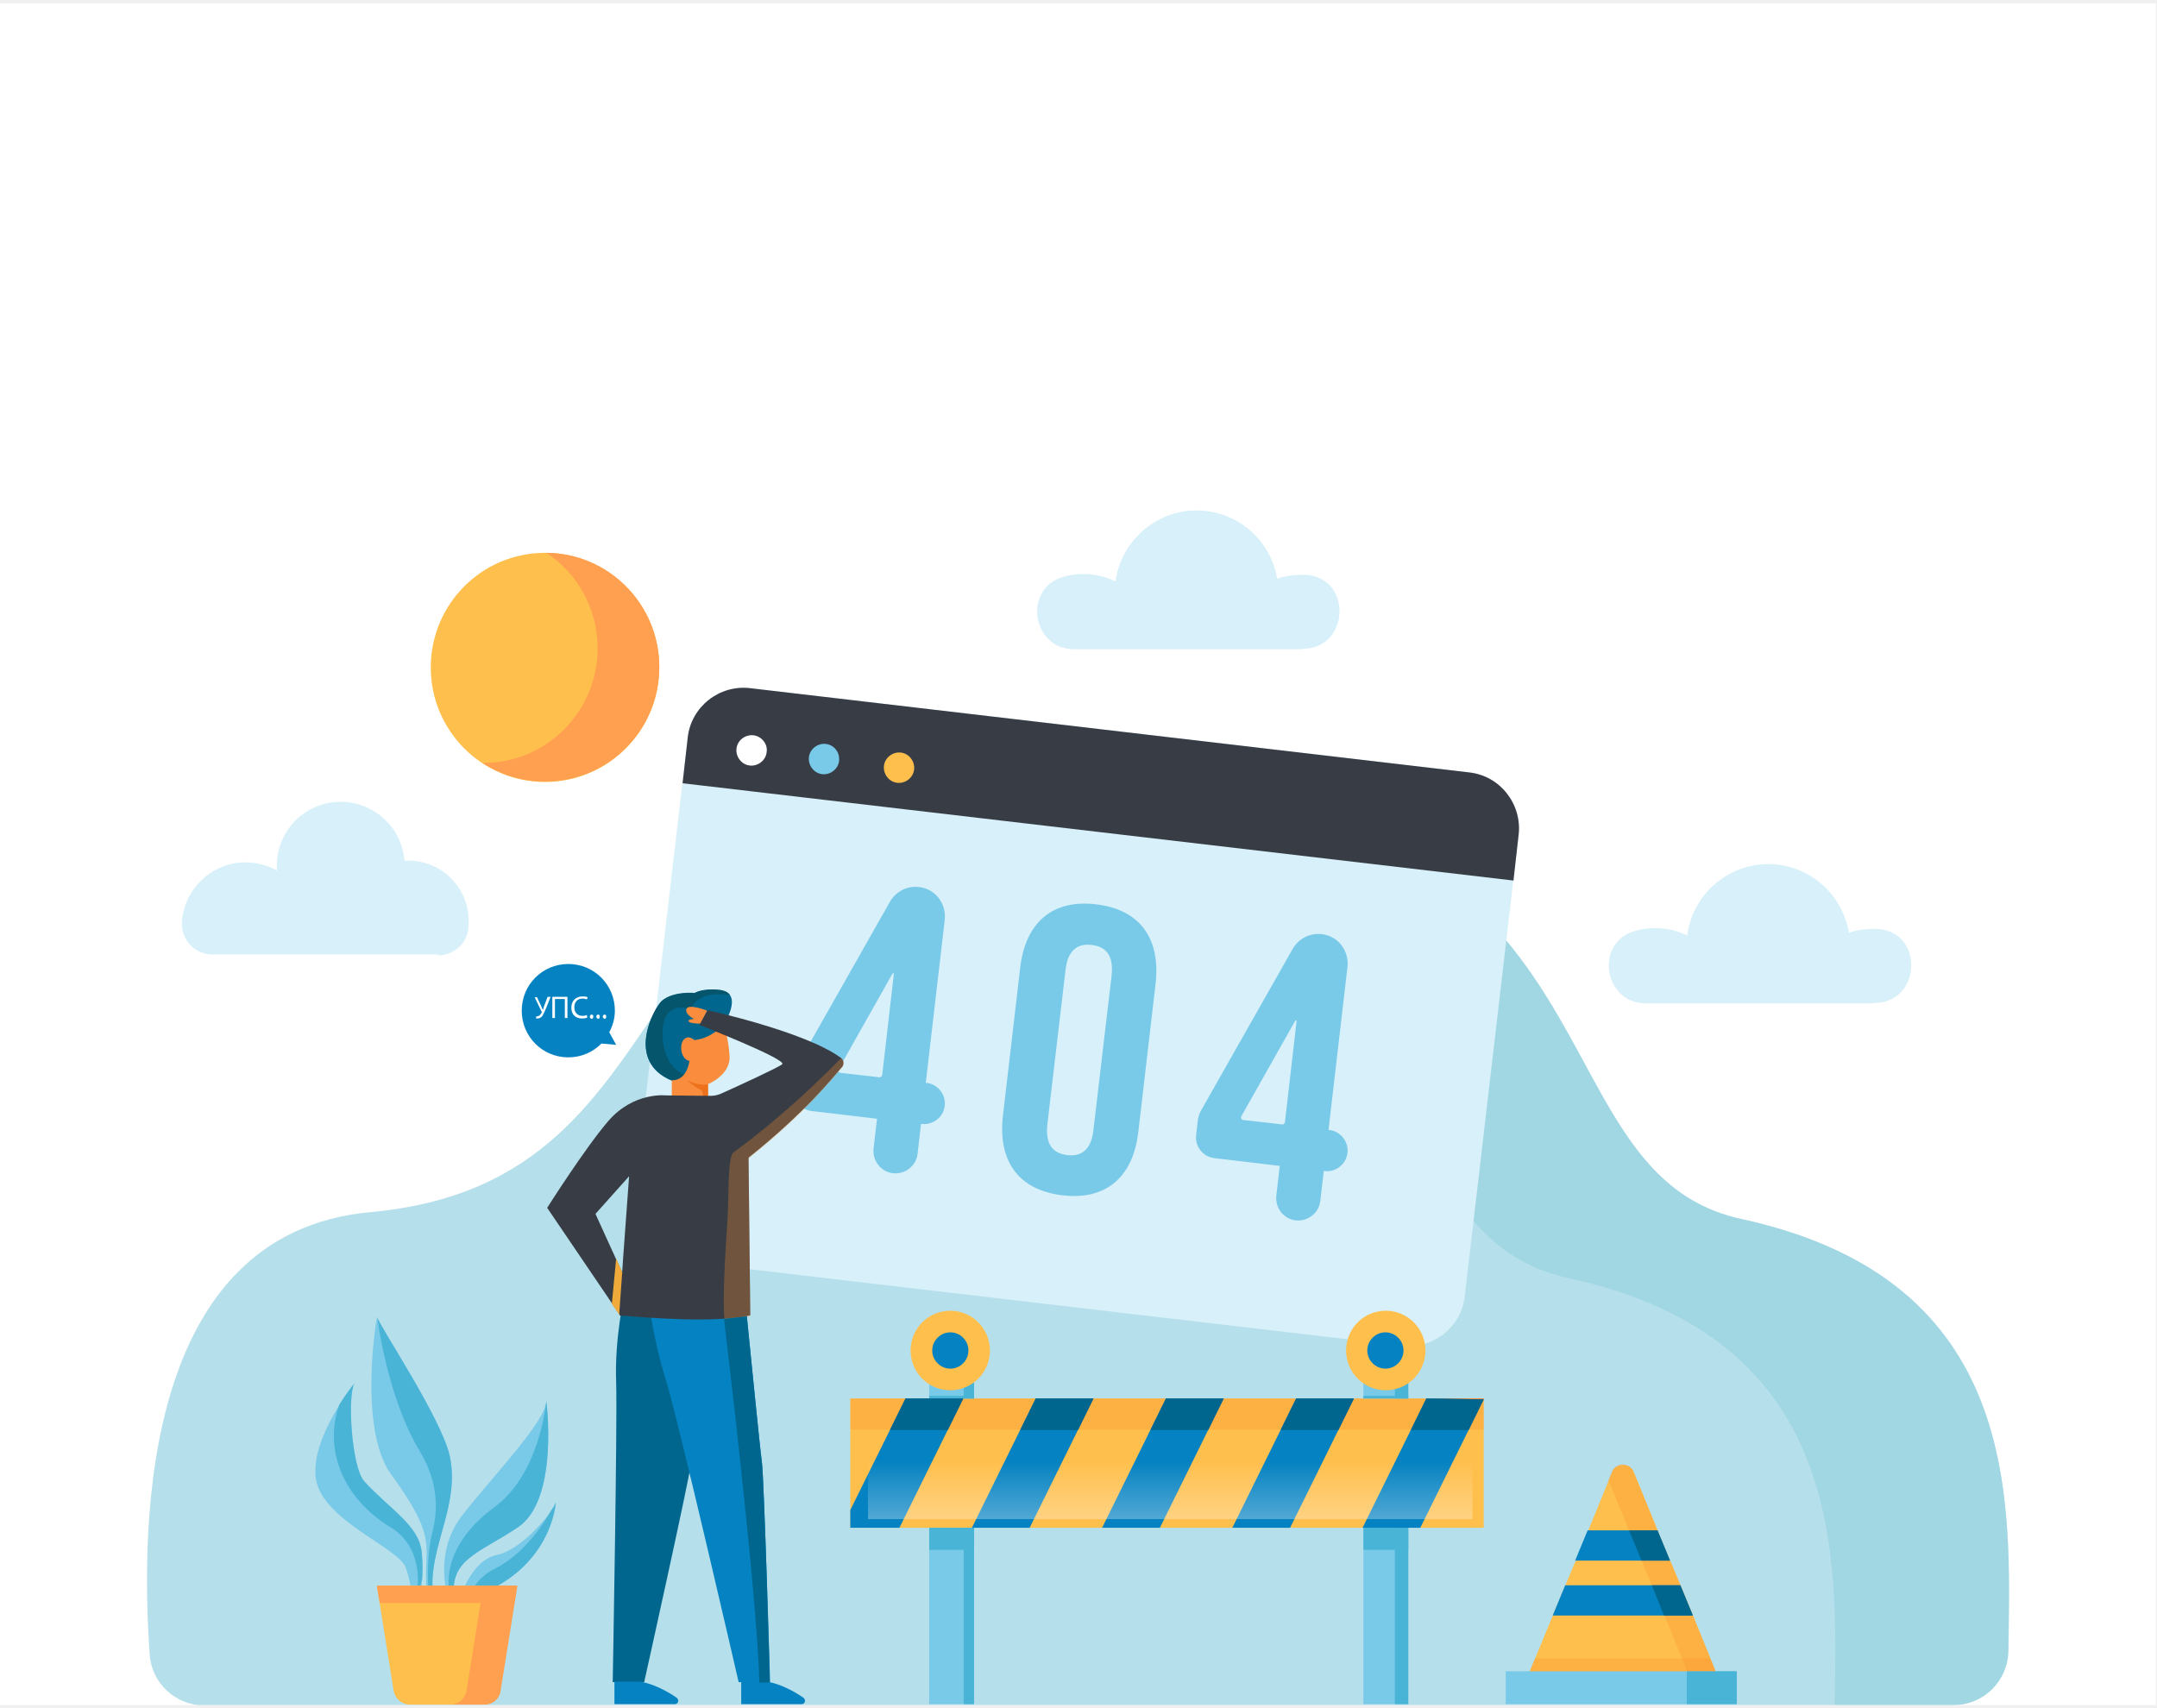
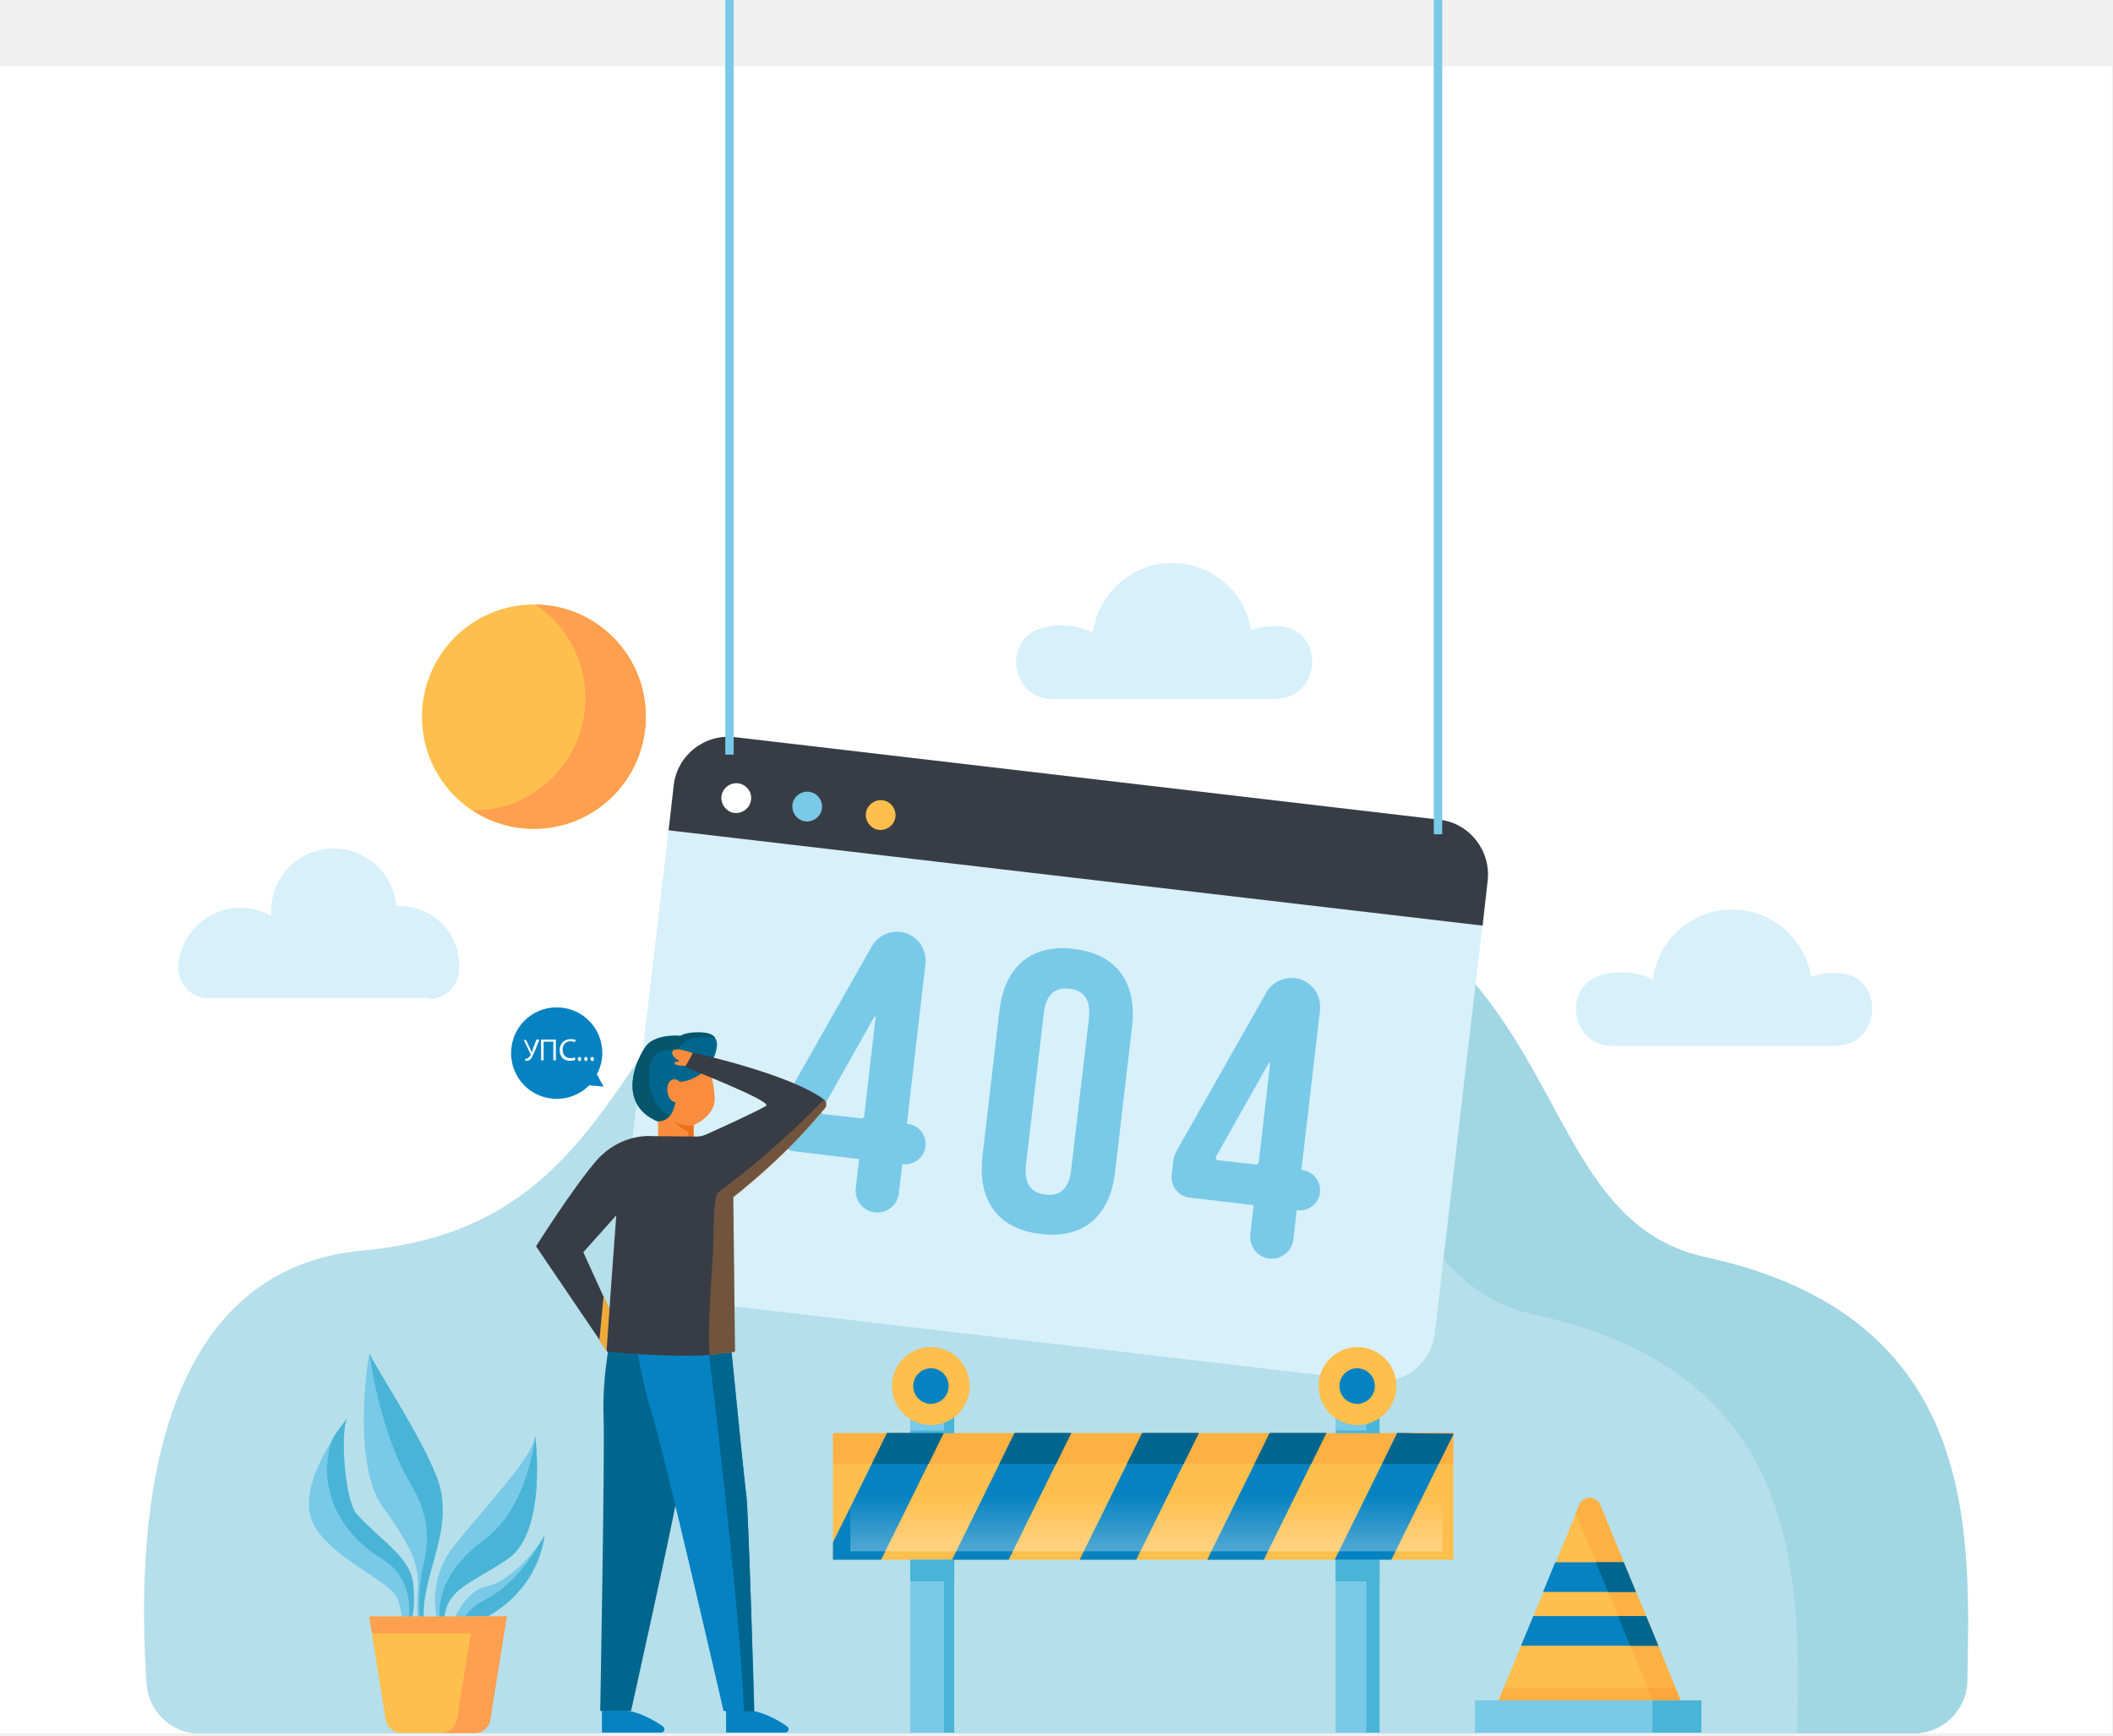
- <svg xmlns="http://www.w3.org/2000/svg" width="504" height="399" viewBox="0 0 504 399" fill="none">
+ <svg xmlns="http://www.w3.org/2000/svg" width="504" height="414" viewBox="0 0 504 414" fill="none">
  <g clip-path="url(#clip0)">
-     <path d="M503.749 -255H0V398.471H503.749V-255Z" fill="white" />
-     <path d="M456.498 398.471C463.551 398.471 469.193 392.813 469.294 385.841C469.797 350.881 472.618 299.249 406.929 284.901C353.734 273.382 385.268 178.505 242.002 184.668C139.136 189.114 166.439 276.009 86.545 283.284C33.349 288.134 32.845 355.629 34.961 386.548C35.364 393.318 41.006 398.572 47.756 398.572H456.498V398.471Z" fill="#B5DFEA" />
-     <path opacity="0.55" d="M406.929 284.901C353.733 273.382 385.268 178.505 242.002 184.668C217.52 185.679 200.493 191.438 187.496 199.622C191.828 199.016 196.463 198.612 201.4 198.41C344.666 192.246 313.131 287.124 366.327 298.642C431.311 312.788 429.296 363.41 428.691 398.471H456.398C463.45 398.471 469.092 392.813 469.193 385.841C469.797 350.78 472.618 299.148 406.929 284.901Z" fill="#90CEDD" />
-     <path d="M343.356 180.525L175.204 160.822C168.051 160.014 161.502 165.167 160.696 172.341L148.103 280.253C147.297 287.426 152.435 293.994 159.588 294.802L327.74 314.505C334.893 315.314 341.442 310.161 342.248 302.987L354.842 195.075C355.648 187.901 350.509 181.435 343.356 180.525Z" fill="#D7F0F9" />
-     <path d="M353.633 205.785L354.842 195.075C355.648 187.901 350.51 181.334 343.357 180.525L175.205 160.822C168.052 160.014 161.503 165.167 160.697 172.341L159.488 183.051L353.633 205.785Z" fill="#383D45" />
-     <path d="M186.59 248.425L207.949 210.737C209.359 208.312 211.979 206.998 214.699 207.301C218.528 207.706 221.147 211.141 220.744 214.98L216.311 253.073H216.513C219.132 253.376 221.046 255.801 220.744 258.428C220.442 261.055 218.024 262.975 215.404 262.672H215.203L214.397 269.644C214.095 272.473 211.475 274.494 208.654 274.19C205.833 273.887 203.818 271.26 204.12 268.431L204.926 261.459L189.612 259.641C186.993 259.337 185.079 256.912 185.381 254.285L185.784 250.749C185.885 249.941 186.187 249.132 186.59 248.425ZM206.135 251.254L208.856 227.611C208.856 227.408 208.654 227.408 208.553 227.51L195.96 249.84C195.758 250.244 195.96 250.749 196.463 250.749L205.43 251.759C205.732 251.86 206.035 251.557 206.135 251.254Z" fill="#79C9E8" />
-     <path d="M280.692 259.438L302.051 221.75C303.461 219.325 306.081 218.011 308.801 218.315C312.629 218.719 315.249 222.154 314.846 225.994L310.413 264.086H310.614C313.234 264.389 315.148 266.814 314.846 269.441C314.543 272.068 312.126 273.988 309.506 273.685H309.305L308.499 280.657C308.196 283.486 305.577 285.507 302.756 285.204C299.935 284.901 297.92 282.273 298.222 279.444L299.028 272.472L283.714 270.654C281.095 270.351 279.18 267.926 279.483 265.299L279.886 261.762C279.986 260.954 280.289 260.145 280.692 259.438ZM300.237 262.267L302.957 238.624C302.957 238.422 302.756 238.422 302.655 238.523L290.061 260.853C289.86 261.257 290.061 261.762 290.565 261.762L299.532 262.773C299.834 262.874 300.136 262.57 300.237 262.267Z" fill="#79C9E8" />
-     <path d="M238.374 226.196C239.583 215.587 245.93 210.131 256.106 211.343C266.382 212.556 271.218 219.326 270.009 229.935L265.979 264.491C264.77 275.1 258.423 280.556 248.248 279.344C237.971 278.131 233.135 271.362 234.344 260.752L238.374 226.196ZM244.721 262.773C244.218 267.522 246.031 269.543 249.356 269.947C252.68 270.351 254.998 268.735 255.501 263.986L259.733 228.015C260.237 223.266 258.423 221.245 255.098 220.841C251.774 220.437 249.457 222.054 248.953 226.803L244.721 262.773Z" fill="#79C9E8" />
-     <path d="M179.134 175.776C178.933 177.696 177.119 179.111 175.205 178.909C173.291 178.706 171.88 176.888 172.082 174.968C172.283 173.048 174.097 171.634 176.011 171.836C177.925 172.038 179.436 173.856 179.134 175.776Z" fill="white" />
-     <path d="M196.06 177.797C195.858 179.717 194.045 181.132 192.131 180.93C190.216 180.727 188.806 178.909 189.007 176.989C189.209 175.069 191.022 173.655 192.937 173.857C194.851 174.059 196.261 175.776 196.06 177.797Z" fill="#79C9E8" />
-     <path d="M213.591 179.818C213.39 181.737 211.576 183.152 209.662 182.95C207.748 182.748 206.337 180.929 206.539 179.009C206.74 177.09 208.554 175.675 210.468 175.877C212.382 176.079 213.793 177.898 213.591 179.818Z" fill="#FFBF4D" />
-     <path d="M145.886 302.684C145.886 302.684 143.569 312.788 143.972 323.094C144.274 332.39 143.166 393.115 143.166 393.115H150.521C150.521 393.115 161.099 345.525 161.502 341.787C161.905 338.048 167.245 300.461 167.245 300.461L145.886 302.684Z" fill="#00668E" />
-     <path d="M150.824 299.854C150.824 299.854 152.537 312.889 155.459 322.083C158.38 331.278 172.586 393.115 172.586 393.115H179.941C179.941 393.115 178.53 345.525 178.027 341.786C177.523 338.048 173.795 300.461 173.795 300.461L150.824 299.854Z" fill="#0582C1" />
-     <path d="M173.189 393.116V398.269H187.294C188.1 398.269 188.403 397.258 187.697 396.753C185.682 395.339 182.358 393.52 179.234 393.015H173.189V393.116Z" fill="#0582C1" />
-     <path d="M143.57 393.116V398.269H157.675C158.481 398.269 158.784 397.258 158.078 396.753C156.063 395.339 152.739 393.52 149.615 393.015H143.57V393.116Z" fill="#0582C1" />
-     <path d="M169.059 239.534C169.059 239.534 173.895 232.158 168.354 231.451C164.123 230.946 162.309 232.158 162.309 232.158C162.309 232.158 157.372 231.653 154.652 233.977C152.839 235.593 145.988 248.021 156.969 252.568C167.951 257.115 165.634 245.596 165.634 245.596L169.059 239.534Z" fill="#00668E" />
-     <path d="M168.354 231.349C164.123 230.844 162.309 232.057 162.309 232.057C162.309 232.057 157.372 231.551 154.652 233.875C152.839 235.492 145.988 247.92 156.969 252.467C162.108 254.589 164.324 253.174 165.231 251.052C154.854 253.982 153.745 241.453 155.458 237.816C157.171 234.178 161.402 235.896 161.402 235.896C163.014 231.753 168.354 232.259 170.571 232.562C170.168 231.955 169.462 231.551 168.354 231.349Z" fill="#05556D" />
-     <path d="M162.208 243.07C162.208 243.07 160.797 241.655 159.689 243.07C158.581 244.484 159.286 247.718 161.099 247.92C161.099 247.92 160.596 252.568 156.969 252.466V256.205H165.432V253.376C165.432 253.376 170.671 251.254 170.469 246.909C170.268 242.564 169.059 239.533 169.059 239.533C169.059 239.533 166.137 242.767 162.208 243.07Z" fill="#F98D3D" />
-     <path d="M163.518 254.588C164.324 254.892 164.223 255.498 164.223 256.306H165.432V253.376C165.432 253.376 163.417 253.982 160.395 252.366C160.395 252.265 162.107 253.982 163.518 254.588Z" fill="#ED701B" />
-     <path d="M165.23 236.199C165.23 236.199 160.898 234.481 160.394 235.795C160.092 236.603 160.898 237.412 162.107 238.119L161.099 238.321C160.898 238.321 160.797 238.624 160.998 238.826C161.301 239.028 162.107 239.23 163.719 239.23L165.23 236.199Z" fill="#F98D3D" />
-     <path d="M196.462 247.212C188.1 241.049 165.331 236.098 165.331 236.098L163.416 239.533C163.416 239.533 184.07 247.616 182.76 248.728C181.954 249.435 171.879 254.083 168.454 255.599C167.749 255.902 166.943 256.104 166.137 256.104L155.659 256.003C155.659 256.003 148.102 255.093 142.158 261.964C136.818 268.128 127.852 282.273 127.852 282.273L143.065 304.704L144.778 307.23V307.433C144.778 307.433 145.281 307.534 146.289 307.534C151.226 307.938 166.842 309.251 175.103 307.433L175.305 307.331L174.902 270.553C188.1 260.044 194.447 251.961 196.764 249.334C197.268 248.728 197.167 247.717 196.462 247.212ZM145.382 297.328L143.871 294.095L139.136 283.688L146.994 274.897L145.584 294.196L145.382 297.328Z" fill="#383D45" />
-     <path d="M143.972 294.095L145.383 297.329L144.678 307.231L142.965 304.705L143.972 294.095Z" fill="#EFAA3A" />
-     <path opacity="0.29" d="M171.376 269.34C169.965 270.35 170.368 279.444 169.965 285.203C169.361 294.701 168.857 302.987 169.26 308.342C171.376 308.241 173.391 307.938 175.104 307.635L175.305 307.534L174.902 270.755C188.1 260.246 194.448 252.163 196.765 249.536C197.369 248.829 197.269 247.818 196.563 247.313C196.463 247.212 185.985 258.63 171.376 269.34Z" fill="#F98D2B" />
-     <path d="M178.026 341.787C177.623 339.058 175.608 318.749 174.5 307.635L169.16 308.241C169.16 308.241 176.918 372.2 177.422 393.216H179.84C179.94 393.115 178.53 345.525 178.026 341.787Z" fill="#00668E" />
-     <path d="M143.972 244.181L142.36 241.251C143.166 239.735 143.67 238.018 143.67 236.199C143.67 230.137 138.834 225.287 132.789 225.287C126.744 225.287 121.908 230.137 121.908 236.199C121.908 242.261 126.744 247.111 132.789 247.111C135.812 247.111 138.532 245.899 140.547 243.878L143.972 244.181Z" fill="#0582C1" />
-     <path d="M102.262 375.13C102.262 375.13 99.944 373.008 101.556 364.925C103.068 356.842 106.997 349.062 105.083 340.271C103.168 331.481 88.257 309.252 88.157 307.837C88.157 306.321 83.522 333.602 91.28 344.414C99.038 355.124 99.944 358.863 99.642 364.521C99.34 370.179 99.743 374.726 100.549 376.04L102.262 375.13Z" fill="#79C9E8" />
-     <path d="M100.851 358.863C99.944 362.5 99.44 371.594 100.851 373.716C100.951 373.918 101.153 373.817 101.455 373.412C101.052 371.897 100.75 369.27 101.556 364.925C103.067 356.842 106.996 349.062 105.082 340.271C103.168 331.48 88.257 309.251 88.156 307.837C88.156 307.837 90.373 326.327 98.03 339.059C103.47 348.051 101.757 355.225 100.851 358.863Z" fill="#49B4D6" />
-     <path d="M105.082 374.524C105.082 374.524 100.649 363.511 108.104 354.013C115.559 344.515 127.448 332.289 127.649 327.439C127.649 327.439 130.672 350.476 121 356.943C111.328 363.41 104.477 364.521 106.19 374.524H105.082Z" fill="#79C9E8" />
-     <path d="M115.459 352.295C104.679 360.176 103.772 369.27 105.485 373.514C105.586 373.817 105.888 374.019 106.19 374.12C104.78 364.42 111.429 363.309 121.001 356.943C130.673 350.476 127.65 327.439 127.65 327.439C127.65 327.439 126.24 344.414 115.459 352.295Z" fill="#49B4D6" />
-     <path d="M97.828 374.827C97.828 374.827 99.239 368.967 98.534 362.702C97.828 356.438 91.28 352.901 85.134 346.233C82.011 342.797 81.104 324.711 83.018 323.094C83.018 323.094 72.238 336.23 73.85 345.828C75.563 355.427 93.093 361.692 94.806 366.34C96.418 370.988 96.317 374.928 96.317 374.928L97.828 374.827Z" fill="#79C9E8" />
-     <path d="M79.291 328.25C75.765 337.95 79.392 349.67 91.281 356.945C100.046 362.301 97.225 373.516 97.225 373.516L98.635 369.07C98.736 367.15 98.736 364.928 98.535 362.705C97.829 356.44 91.281 352.904 85.135 346.235C82.112 342.901 81.105 326.027 82.818 323.299C82.213 324.006 80.803 325.825 79.291 328.25Z" fill="#49B4D6" />
-     <path d="M82.717 323.299C82.819 323.094 82.921 323.094 82.921 323.094C82.819 323.197 82.819 323.197 82.717 323.299Z" fill="#49B4D6" />
-     <path d="M107.299 374.12C107.299 374.12 109.818 364.723 116.064 363.409C122.311 362.096 129.464 352.901 129.867 351.083C129.968 351.083 128.859 368.563 107.299 374.12Z" fill="#79C9E8" />
-     <path d="M115.762 366.542C111.933 368.462 110.321 371.089 109.717 373.413C128.96 367.249 129.867 351.083 129.867 351.083C129.766 351.487 129.464 352.093 128.859 352.901C127.046 356.135 122.512 363.106 115.762 366.542Z" fill="#49B4D6" />
-     <path d="M120.798 370.583H88.055L91.984 395.136C92.286 396.955 93.898 398.37 95.712 398.37H113.141C115.056 398.37 116.668 396.955 116.869 395.136L120.798 370.583Z" fill="#FFBF4D" />
-     <path d="M120.194 374.625L120.798 370.583H88.055L88.76 374.625H120.194Z" fill="#FF9F50" />
-     <path d="M112.94 370.583L109.011 395.136C108.709 396.955 107.097 398.37 105.283 398.37H113.242C115.157 398.37 116.769 396.955 116.97 395.136L120.899 370.583H112.94Z" fill="#FF9F50" />
-     <path d="M346.681 326.833H198.68V357.044H346.681V326.833Z" fill="#FFBF4D" />
-     <path opacity="0.29" d="M346.681 326.833H198.68V334.107H346.681V326.833Z" fill="#F98D2B" />
-     <path d="M211.576 326.833H225.077L221.45 334.208H207.949L211.576 326.833Z" fill="#F77E2D" />
-     <path d="M242.002 326.833H255.502L251.875 334.208H238.375L242.002 326.833Z" fill="#F77E2D" />
-     <path d="M272.428 326.833H285.928L282.301 334.208H268.801L272.428 326.833Z" fill="#F77E2D" />
-     <path d="M302.856 326.833H316.356L312.729 334.208H299.229L302.856 326.833Z" fill="#F77E2D" />
-     <path d="M346.681 326.833V327.035L343.155 334.208H329.654L333.281 326.833H346.681Z" fill="#F77E2D" />
-     <path d="M227.595 357.043H217.117V398.268H227.595V357.043Z" fill="#79C9E8" />
-     <path d="M227.596 357.043H225.178V398.268H227.596V357.043Z" fill="#49B4D6" />
-     <path d="M329.05 357.043H318.572V398.268H329.05V357.043Z" fill="#79C9E8" />
-     <path d="M329.051 357.043H325.928V398.268H329.051V357.043Z" fill="#49B4D6" />
-     <path d="M227.595 357.043H217.117V362.197H227.595V357.043Z" fill="#49B4D6" />
-     <path d="M329.05 357.043H318.572V362.197H329.05V357.043Z" fill="#49B4D6" />
-     <path d="M227.595 322.185H217.117V326.832H227.595V322.185Z" fill="#79C9E8" />
-     <path d="M227.596 322.185H225.178V326.832H227.596V322.185Z" fill="#49B4D6" />
-     <path d="M329.05 322.185H318.572V326.832H329.05V322.185Z" fill="#79C9E8" />
-     <path d="M329.051 322.185H325.928V326.832H329.051V322.185Z" fill="#49B4D6" />
-     <path d="M227.595 326.226H217.117V326.832H227.595V326.226Z" fill="#49B4D6" />
-     <path d="M329.05 326.226H318.572V326.832H329.05V326.226Z" fill="#49B4D6" />
-     <path d="M225.076 326.833L210.165 357.044H198.68V352.901L211.576 326.833H225.076Z" fill="#0582C1" />
-     <path d="M242.003 326.833L227.092 357.044H240.592L255.503 326.833H242.003Z" fill="#0582C1" />
-     <path d="M285.929 326.833L271.018 357.044H257.518L272.429 326.833H285.929Z" fill="#0582C1" />
-     <path d="M316.355 326.833L301.444 357.044H287.943L302.854 326.833H316.355Z" fill="#0582C1" />
-     <path d="M333.282 326.833L318.371 357.044H331.872L346.682 327.035L333.282 326.833Z" fill="#0582C1" />
-     <path d="M225.077 326.833L221.45 334.208H207.949L211.576 326.833H225.077Z" fill="#00668E" />
-     <path d="M255.504 326.833L251.877 334.208H238.377L242.004 326.833H255.504Z" fill="#00668E" />
-     <path d="M285.93 326.833L282.303 334.208H268.803L272.43 326.833H285.93Z" fill="#00668E" />
-     <path d="M316.356 326.833L312.729 334.208H299.229L302.856 326.833H316.356Z" fill="#00668E" />
-     <path d="M346.681 327.035L343.155 334.208H329.654L333.281 326.833L346.681 327.035Z" fill="#00668E" />
-     <path opacity="0.55" d="M344.062 339.968H202.811V355.023H344.062V339.968Z" fill="url(#paint0_linear)" />
-     <path d="M223.524 324.796C228.577 323.972 232.006 319.196 231.184 314.129C230.362 309.061 225.6 305.622 220.547 306.447C215.494 307.271 212.065 312.047 212.887 317.114C213.709 322.182 218.472 325.621 223.524 324.796Z" fill="#FFBF4D" />
-     <path d="M226.285 315.617C226.285 313.293 224.371 311.373 222.054 311.373C219.736 311.373 217.822 313.293 217.822 315.617C217.822 317.941 219.736 319.861 222.054 319.861C224.371 319.861 226.285 317.941 226.285 315.617Z" fill="#0582C1" />
-     <path d="M325.28 324.794C330.333 323.97 333.762 319.194 332.94 314.127C332.118 309.059 327.355 305.62 322.303 306.445C317.25 307.269 313.821 312.045 314.643 317.112C315.465 322.18 320.227 325.619 325.28 324.794Z" fill="#FFBF4D" />
-     <path d="M327.942 315.617C327.942 313.293 326.027 311.373 323.71 311.373C321.393 311.373 319.479 313.293 319.479 315.617C319.479 317.941 321.393 319.861 323.71 319.861C326.027 319.861 327.942 317.941 327.942 315.617Z" fill="#0582C1" />
-     <path d="M402.7 395.137H355.549L362.803 377.657L365.725 370.584L366.531 368.664L367.84 365.532L368.143 364.925L371.064 357.853L371.568 356.539L376.706 344.01C377.613 341.787 380.837 341.787 381.744 344.01L386.882 356.539L387.386 357.853L390.307 364.925L390.61 365.532L391.919 368.664L392.725 370.584L395.647 377.657L402.7 395.137Z" fill="#FFBF4D" />
-     <path opacity="0.29" d="M358.672 387.559L355.549 395.137H402.7L399.576 387.559H358.672Z" fill="#F98D2B" />
-     <path d="M405.822 390.589H351.82V398.268H405.822V390.589Z" fill="#79C9E8" />
-     <path d="M405.822 390.589H394.135V398.268H405.822V390.589Z" fill="#49B4D6" />
-     <path opacity="0.29" d="M400.887 390.59H394.238L388.898 377.555L385.977 370.483L385.171 368.563L383.861 365.431L383.559 364.824L380.637 357.751L380.133 356.438L375.801 345.93L376.607 343.909C377.514 341.686 380.738 341.686 381.644 343.909L386.783 356.438L387.286 357.751L390.208 364.824L390.51 365.431L391.82 368.563L392.626 370.483L395.548 377.555L400.887 390.59Z" fill="#F98D2B" />
-     <path d="M390.208 364.723H368.043L370.965 357.65H387.286L390.208 364.723Z" fill="#0582C1" />
-     <path d="M395.547 377.555H362.803L365.724 370.482H392.625L395.547 377.555Z" fill="#0582C1" />
-     <path d="M390.208 364.723H383.559L380.637 357.65H387.286L390.208 364.723Z" fill="#00668E" />
-     <path d="M395.548 377.555H388.798L385.977 370.482H392.626L395.548 377.555Z" fill="#00668E" />
-     <path d="M102.362 223.266C105.888 223.266 108.911 220.74 109.415 217.204C109.515 216.597 109.515 215.89 109.515 215.284C109.515 207.504 103.269 201.138 95.41 201.138C95.108 201.138 94.806 201.138 94.504 201.138C93.899 193.459 87.451 187.396 79.593 187.396C71.331 187.396 64.682 194.065 64.682 202.351C64.682 202.755 64.682 203.058 64.682 203.462C62.364 202.148 59.644 201.441 56.722 201.542C49.267 201.845 43.02 207.908 42.517 215.385C42.517 215.486 42.517 215.486 42.517 215.587C42.315 219.629 45.539 223.064 49.67 223.064H102.362V223.266Z" fill="#D7F0F9" />
-     <path d="M437.96 234.38C449.042 234.38 449.647 217.608 438.564 217.102C438.262 217.102 437.96 217.102 437.658 217.102C435.643 217.102 433.728 217.406 432.016 218.012C430.504 208.918 422.646 201.946 413.176 201.946C403.504 201.946 395.444 209.221 394.235 218.618C391.917 217.507 389.399 216.9 386.678 216.9C385.167 216.9 383.656 217.102 382.245 217.507C372.473 220.033 374.588 234.481 384.563 234.481H437.96V234.38Z" fill="#D7F0F9" />
-     <path d="M304.366 151.628C315.448 151.628 316.053 134.855 304.97 134.35C304.668 134.35 304.366 134.35 304.064 134.35C302.049 134.35 300.134 134.653 298.422 135.259C296.91 126.166 289.052 119.295 279.581 119.295C269.909 119.295 261.95 126.57 260.64 135.866C258.323 134.754 255.804 134.148 253.084 134.148C251.573 134.148 250.062 134.35 248.651 134.754C238.979 137.28 240.994 151.729 250.968 151.729H304.366V151.628Z" fill="#D7F0F9" />
-     <path d="M127.349 182.749C142.094 182.749 154.048 170.761 154.048 155.973C154.048 141.185 142.094 129.197 127.349 129.197C112.604 129.197 100.65 141.185 100.65 155.973C100.65 170.761 112.604 182.749 127.349 182.749Z" fill="#FFBF4D" />
-     <path d="M127.651 129.197C134.905 133.946 139.64 142.232 139.64 151.527C139.64 166.279 127.752 178.303 112.942 178.303C112.841 178.303 112.841 178.303 112.74 178.303C116.972 181.031 121.908 182.648 127.349 182.648C142.058 182.648 154.048 170.725 154.048 155.872C154.048 141.221 142.26 129.298 127.651 129.197Z" fill="#FF9F50" />
-     <path d="M125.433 232.967L126.441 235.089C126.542 235.392 126.642 235.695 126.844 235.999C126.945 235.695 127.045 235.493 127.146 235.089L127.952 232.967H128.657L127.65 235.493C127.348 236.201 127.045 236.908 126.743 237.413C126.441 237.817 126.038 238.019 125.635 238.019C125.433 238.019 125.333 238.019 125.232 238.019L125.333 237.514C125.433 237.514 125.433 237.514 125.534 237.514C126.038 237.514 126.34 237.009 126.542 236.706C126.642 236.605 126.542 236.504 126.542 236.403L124.93 233.068H125.433V232.967Z" fill="white" />
-     <path d="M132.587 232.966V237.917H131.982V233.472H129.665V237.917H129.061V232.966H132.587Z" fill="white" />
-     <path d="M137.222 237.816C137.02 237.917 136.517 238.018 135.912 238.018C134.502 238.018 133.494 237.109 133.494 235.492C133.494 233.977 134.502 232.865 136.114 232.865C136.718 232.865 137.121 232.966 137.323 233.067L137.121 233.573C136.92 233.471 136.517 233.37 136.114 233.37C135.005 233.37 134.199 234.078 134.199 235.391C134.199 236.604 134.905 237.412 136.114 237.412C136.517 237.412 136.92 237.311 137.121 237.21L137.222 237.816Z" fill="white" />
-     <path d="M137.826 237.614C137.826 237.311 138.028 237.109 138.229 237.109C138.531 237.109 138.632 237.311 138.632 237.614C138.632 237.917 138.431 238.119 138.229 238.119C137.927 238.018 137.826 237.816 137.826 237.614Z" fill="white" />
-     <path d="M139.336 237.614C139.336 237.311 139.537 237.109 139.739 237.109C140.041 237.109 140.142 237.311 140.142 237.614C140.142 237.917 139.94 238.119 139.739 238.119C139.537 238.018 139.336 237.816 139.336 237.614Z" fill="white" />
-     <path d="M140.848 237.614C140.848 237.311 141.049 237.109 141.251 237.109C141.553 237.109 141.654 237.311 141.654 237.614C141.654 237.917 141.452 238.119 141.251 238.119C141.049 238.018 140.848 237.816 140.848 237.614Z" fill="white" />
+     <path d="M503.749 -240H0V413.471H503.749V-240Z" fill="white" />
+     <path d="M456.498 413.471C463.551 413.471 469.193 407.813 469.294 400.841C469.797 365.881 472.618 314.249 406.929 299.901C353.734 288.382 385.268 193.505 242.002 199.668C139.136 204.114 166.439 291.009 86.545 298.284C33.349 303.134 32.845 370.629 34.961 401.548C35.364 408.318 41.006 413.572 47.756 413.572H456.498V413.471Z" fill="#B5DFEA" />
+     <path opacity="0.55" d="M406.929 299.901C353.733 288.382 385.268 193.505 242.002 199.668C217.52 200.679 200.493 206.438 187.496 214.622C191.828 214.016 196.463 213.612 201.4 213.41C344.666 207.246 313.131 302.124 366.327 313.642C431.311 327.788 429.296 378.41 428.691 413.471H456.398C463.45 413.471 469.092 407.813 469.193 400.841C469.797 365.78 472.618 314.148 406.929 299.901Z" fill="#90CEDD" />
+     <path d="M343.356 195.525L175.204 175.822C168.051 175.014 161.502 180.167 160.696 187.341L148.103 295.253C147.297 302.426 152.435 308.994 159.588 309.802L327.74 329.505C334.893 330.314 341.442 325.161 342.248 317.987L354.842 210.075C355.648 202.901 350.509 196.435 343.356 195.525Z" fill="#D7F0F9" />
+     <path d="M353.632 220.785L354.841 210.075C355.647 202.901 350.509 196.334 343.356 195.525L175.204 175.822C168.051 175.014 161.502 180.167 160.696 187.341L159.487 198.051L353.632 220.785Z" fill="#383D45" />
+     <path d="M186.59 263.425L207.949 225.737C209.359 223.312 211.979 221.998 214.699 222.301C218.528 222.706 221.147 226.141 220.744 229.98L216.311 268.073H216.513C219.132 268.376 221.046 270.801 220.744 273.428C220.442 276.055 218.024 277.975 215.404 277.672H215.203L214.397 284.644C214.095 287.473 211.475 289.494 208.654 289.19C205.833 288.887 203.818 286.26 204.12 283.431L204.926 276.459L189.612 274.641C186.993 274.337 185.079 271.912 185.381 269.285L185.784 265.749C185.885 264.941 186.187 264.132 186.59 263.425ZM206.135 266.254L208.856 242.611C208.856 242.408 208.654 242.408 208.553 242.51L195.96 264.84C195.758 265.244 195.96 265.749 196.463 265.749L205.43 266.759C205.732 266.86 206.035 266.557 206.135 266.254Z" fill="#79C9E8" />
+     <path d="M280.692 274.438L302.051 236.75C303.461 234.325 306.081 233.011 308.801 233.315C312.629 233.719 315.249 237.154 314.846 240.994L310.413 279.086H310.614C313.234 279.389 315.148 281.814 314.846 284.441C314.543 287.068 312.126 288.988 309.506 288.685H309.305L308.499 295.657C308.196 298.486 305.577 300.507 302.756 300.204C299.935 299.901 297.92 297.273 298.222 294.444L299.028 287.472L283.714 285.654C281.095 285.351 279.18 282.926 279.483 280.299L279.886 276.762C279.986 275.954 280.289 275.145 280.692 274.438ZM300.237 277.267L302.957 253.624C302.957 253.422 302.756 253.422 302.655 253.523L290.061 275.853C289.86 276.257 290.061 276.762 290.565 276.762L299.532 277.773C299.834 277.874 300.136 277.57 300.237 277.267Z" fill="#79C9E8" />
+     <path d="M238.375 241.196C239.584 230.587 245.931 225.131 256.107 226.343C266.383 227.556 271.219 234.326 270.01 244.935L265.98 279.491C264.771 290.1 258.424 295.556 248.248 294.344C237.972 293.131 233.136 286.362 234.345 275.752L238.375 241.196ZM244.722 277.773C244.218 282.522 246.032 284.543 249.357 284.947C252.681 285.351 254.999 283.735 255.502 278.986L259.734 243.015C260.238 238.266 258.424 236.245 255.099 235.841C251.775 235.437 249.457 237.054 248.954 241.803L244.722 277.773Z" fill="#79C9E8" />
+     <path d="M179.134 190.776C178.933 192.696 177.119 194.111 175.205 193.909C173.291 193.706 171.88 191.888 172.082 189.968C172.283 188.048 174.097 186.634 176.011 186.836C177.925 187.038 179.436 188.856 179.134 190.776Z" fill="white" />
+     <path d="M196.06 192.797C195.858 194.717 194.045 196.132 192.131 195.93C190.216 195.727 188.806 193.909 189.007 191.989C189.209 190.069 191.022 188.655 192.937 188.857C194.851 189.059 196.261 190.776 196.06 192.797Z" fill="#79C9E8" />
+     <path d="M213.591 194.818C213.39 196.737 211.576 198.152 209.662 197.95C207.748 197.748 206.337 195.929 206.539 194.009C206.74 192.09 208.554 190.675 210.468 190.877C212.382 191.079 213.793 192.898 213.591 194.818Z" fill="#FFBF4D" />
+     <path d="M145.886 317.684C145.886 317.684 143.569 327.788 143.972 338.094C144.274 347.39 143.166 408.115 143.166 408.115H150.521C150.521 408.115 161.099 360.525 161.502 356.787C161.905 353.048 167.245 315.461 167.245 315.461L145.886 317.684Z" fill="#00668E" />
+     <path d="M150.824 314.854C150.824 314.854 152.537 327.889 155.459 337.083C158.38 346.278 172.586 408.115 172.586 408.115H179.941C179.941 408.115 178.53 360.525 178.027 356.786C177.523 353.048 173.795 315.461 173.795 315.461L150.824 314.854Z" fill="#0582C1" />
+     <path d="M173.189 408.116V413.269H187.294C188.1 413.269 188.403 412.258 187.697 411.753C185.682 410.339 182.358 408.52 179.234 408.015H173.189V408.116Z" fill="#0582C1" />
+     <path d="M143.57 408.116V413.269H157.675C158.481 413.269 158.784 412.258 158.078 411.753C156.063 410.339 152.739 408.52 149.615 408.015H143.57V408.116Z" fill="#0582C1" />
+     <path d="M169.059 254.534C169.059 254.534 173.895 247.158 168.354 246.451C164.123 245.946 162.309 247.158 162.309 247.158C162.309 247.158 157.372 246.653 154.652 248.977C152.839 250.593 145.988 263.021 156.969 267.568C167.951 272.115 165.634 260.596 165.634 260.596L169.059 254.534Z" fill="#00668E" />
+     <path d="M168.354 246.349C164.123 245.844 162.309 247.057 162.309 247.057C162.309 247.057 157.372 246.551 154.652 248.875C152.839 250.492 145.988 262.92 156.969 267.467C162.108 269.589 164.324 268.174 165.231 266.052C154.854 268.982 153.745 256.453 155.458 252.816C157.171 249.178 161.402 250.896 161.402 250.896C163.014 246.753 168.354 247.259 170.571 247.562C170.168 246.955 169.462 246.551 168.354 246.349Z" fill="#05556D" />
+     <path d="M162.208 258.07C162.208 258.07 160.797 256.655 159.689 258.07C158.581 259.484 159.286 262.718 161.099 262.92C161.099 262.92 160.596 267.568 156.969 267.466V271.205H165.432V268.376C165.432 268.376 170.671 266.254 170.469 261.909C170.268 257.564 169.059 254.533 169.059 254.533C169.059 254.533 166.137 257.767 162.208 258.07Z" fill="#F98D3D" />
+     <path d="M163.519 269.588C164.325 269.892 164.224 270.498 164.224 271.306H165.433V268.376C165.433 268.376 163.418 268.982 160.396 267.366C160.396 267.265 162.108 268.982 163.519 269.588Z" fill="#ED701B" />
+     <path d="M165.23 251.199C165.23 251.199 160.898 249.481 160.394 250.795C160.092 251.603 160.898 252.412 162.107 253.119L161.099 253.321C160.898 253.321 160.797 253.624 160.998 253.826C161.301 254.028 162.107 254.23 163.719 254.23L165.23 251.199Z" fill="#F98D3D" />
+     <path d="M196.462 262.212C188.1 256.049 165.331 251.098 165.331 251.098L163.416 254.533C163.416 254.533 184.07 262.616 182.76 263.728C181.954 264.435 171.879 269.083 168.454 270.599C167.749 270.902 166.943 271.104 166.137 271.104L155.659 271.003C155.659 271.003 148.102 270.093 142.158 276.964C136.818 283.128 127.852 297.273 127.852 297.273L143.065 319.704L144.778 322.23V322.433C144.778 322.433 145.281 322.534 146.289 322.534C151.226 322.938 166.842 324.251 175.103 322.433L175.305 322.331L174.902 285.553C188.1 275.044 194.447 266.961 196.764 264.334C197.268 263.728 197.167 262.717 196.462 262.212ZM145.382 312.328L143.871 309.095L139.136 298.688L146.994 289.897L145.584 309.196L145.382 312.328Z" fill="#383D45" />
+     <path d="M143.973 309.095L145.384 312.329L144.679 322.231L142.966 319.705L143.973 309.095Z" fill="#EFAA3A" />
+     <path opacity="0.29" d="M171.377 284.34C169.966 285.35 170.369 294.444 169.966 300.203C169.362 309.701 168.858 317.987 169.261 323.342C171.377 323.241 173.392 322.938 175.105 322.635L175.306 322.534L174.903 285.755C188.101 275.246 194.449 267.163 196.766 264.536C197.37 263.829 197.27 262.818 196.564 262.313C196.464 262.212 185.986 273.63 171.377 284.34Z" fill="#F98D2B" />
+     <path d="M178.026 356.787C177.623 354.058 175.608 333.749 174.5 322.635L169.16 323.241C169.16 323.241 176.918 387.2 177.422 408.216H179.84C179.94 408.115 178.53 360.525 178.026 356.787Z" fill="#00668E" />
+     <path d="M143.972 259.181L142.36 256.251C143.166 254.735 143.67 253.018 143.67 251.199C143.67 245.137 138.834 240.287 132.789 240.287C126.744 240.287 121.908 245.137 121.908 251.199C121.908 257.261 126.744 262.111 132.789 262.111C135.812 262.111 138.532 260.899 140.547 258.878L143.972 259.181Z" fill="#0582C1" />
+     <path d="M102.262 390.13C102.262 390.13 99.944 388.008 101.556 379.925C103.068 371.842 106.997 364.062 105.083 355.271C103.168 346.481 88.257 324.252 88.157 322.837C88.157 321.321 83.522 348.602 91.28 359.414C99.038 370.124 99.944 373.863 99.642 379.521C99.34 385.179 99.743 389.726 100.549 391.04L102.262 390.13Z" fill="#79C9E8" />
+     <path d="M100.851 373.863C99.944 377.5 99.44 386.594 100.851 388.716C100.951 388.918 101.153 388.817 101.455 388.412C101.052 386.897 100.75 384.27 101.556 379.925C103.067 371.842 106.996 364.062 105.082 355.271C103.168 346.48 88.257 324.251 88.156 322.837C88.156 322.837 90.373 341.327 98.03 354.059C103.47 363.051 101.757 370.225 100.851 373.863Z" fill="#49B4D6" />
+     <path d="M105.082 389.524C105.082 389.524 100.649 378.511 108.105 369.013C115.56 359.515 127.449 347.289 127.65 342.439C127.65 342.439 130.673 365.476 121.001 371.943C111.329 378.41 104.478 379.521 106.191 389.524H105.082Z" fill="#79C9E8" />
+     <path d="M115.46 367.295C104.68 375.176 103.773 384.27 105.486 388.514C105.587 388.817 105.889 389.019 106.191 389.12C104.781 379.42 111.43 378.309 121.002 371.943C130.674 365.476 127.651 342.439 127.651 342.439C127.651 342.439 126.241 359.414 115.46 367.295Z" fill="#49B4D6" />
+     <path d="M97.828 389.827C97.828 389.827 99.239 383.967 98.534 377.702C97.828 371.438 91.28 367.901 85.134 361.233C82.011 357.797 81.104 339.711 83.018 338.094C83.018 338.094 72.238 351.23 73.85 360.828C75.563 370.427 93.093 376.692 94.806 381.34C96.418 385.988 96.317 389.928 96.317 389.928L97.828 389.827Z" fill="#79C9E8" />
+     <path d="M79.29 343.25C75.764 352.95 79.391 364.67 91.28 371.945C100.045 377.301 97.224 388.516 97.224 388.516L98.635 384.07C98.735 382.15 98.735 379.928 98.534 377.705C97.829 371.44 91.28 367.904 85.134 361.235C82.112 357.901 81.104 341.027 82.817 338.299C82.212 339.006 80.802 340.825 79.29 343.25Z" fill="#49B4D6" />
+     <path d="M82.716 338.299C82.818 338.094 82.92 338.094 82.92 338.094C82.818 338.197 82.818 338.197 82.716 338.299Z" fill="#49B4D6" />
+     <path d="M107.299 389.12C107.299 389.12 109.818 379.723 116.064 378.409C122.311 377.096 129.464 367.901 129.867 366.083C129.968 366.083 128.859 383.563 107.299 389.12Z" fill="#79C9E8" />
+     <path d="M115.762 381.542C111.933 383.462 110.321 386.089 109.717 388.413C128.96 382.249 129.867 366.083 129.867 366.083C129.766 366.487 129.464 367.093 128.859 367.901C127.046 371.135 122.512 378.106 115.762 381.542Z" fill="#49B4D6" />
+     <path d="M120.798 385.583H88.055L91.984 410.136C92.286 411.955 93.898 413.37 95.712 413.37H113.141C115.056 413.37 116.668 411.955 116.869 410.136L120.798 385.583Z" fill="#FFBF4D" />
+     <path d="M120.194 389.625L120.798 385.583H88.055L88.76 389.625H120.194Z" fill="#FF9F50" />
+     <path d="M112.94 385.583L109.011 410.136C108.709 411.955 107.097 413.37 105.283 413.37H113.242C115.157 413.37 116.769 411.955 116.97 410.136L120.899 385.583H112.94Z" fill="#FF9F50" />
+     <path d="M346.68 341.833H198.679V372.044H346.68V341.833Z" fill="#FFBF4D" />
+     <path opacity="0.29" d="M346.68 341.833H198.679V349.107H346.68V341.833Z" fill="#F98D2B" />
+     <path d="M211.575 341.833H225.076L221.449 349.208H207.948L211.575 341.833Z" fill="#F77E2D" />
+     <path d="M242.001 341.833H255.502L251.875 349.208H238.374L242.001 341.833Z" fill="#F77E2D" />
+     <path d="M272.428 341.833H285.928L282.301 349.208H268.801L272.428 341.833Z" fill="#F77E2D" />
+     <path d="M302.855 341.833H316.355L312.728 349.208H299.228L302.855 341.833Z" fill="#F77E2D" />
+     <path d="M346.68 341.833V342.035L343.154 349.208H329.653L333.28 341.833H346.68Z" fill="#F77E2D" />
+     <path d="M227.593 372.043H217.115V413.268H227.593V372.043Z" fill="#79C9E8" />
+     <path d="M227.594 372.043H225.176V413.268H227.594V372.043Z" fill="#49B4D6" />
+     <path d="M329.049 372.043H318.571V413.268H329.049V372.043Z" fill="#79C9E8" />
+     <path d="M329.049 372.043H325.926V413.268H329.049V372.043Z" fill="#49B4D6" />
+     <path d="M227.593 372.043H217.115V377.197H227.593V372.043Z" fill="#49B4D6" />
+     <path d="M329.049 372.043H318.571V377.197H329.049V372.043Z" fill="#49B4D6" />
+     <path d="M227.593 337.185H217.115V341.832H227.593V337.185Z" fill="#79C9E8" />
+     <path d="M227.594 337.185H225.176V341.832H227.594V337.185Z" fill="#49B4D6" />
+     <path d="M329.049 337.185H318.571V341.832H329.049V337.185Z" fill="#79C9E8" />
+     <path d="M329.049 337.185H325.926V341.832H329.049V337.185Z" fill="#49B4D6" />
+     <path d="M227.593 341.226H217.115V341.832H227.593V341.226Z" fill="#49B4D6" />
+     <path d="M329.049 341.226H318.571V341.832H329.049V341.226Z" fill="#49B4D6" />
+     <path d="M225.075 341.833L210.164 372.044H198.679V367.901L211.575 341.833H225.075Z" fill="#0582C1" />
+     <path d="M242.001 341.833L227.09 372.044H240.59L255.501 341.833H242.001Z" fill="#0582C1" />
+     <path d="M285.928 341.833L271.017 372.044H257.517L272.428 341.833H285.928Z" fill="#0582C1" />
+     <path d="M316.354 341.833L301.443 372.044H287.942L302.853 341.833H316.354Z" fill="#0582C1" />
+     <path d="M333.281 341.833L318.37 372.044H331.871L346.681 342.035L333.281 341.833Z" fill="#0582C1" />
+     <path d="M225.076 341.833L221.449 349.208H207.948L211.575 341.833H225.076Z" fill="#00668E" />
+     <path d="M255.502 341.833L251.875 349.208H238.375L242.002 341.833H255.502Z" fill="#00668E" />
+     <path d="M285.928 341.833L282.301 349.208H268.801L272.428 341.833H285.928Z" fill="#00668E" />
+     <path d="M316.355 341.833L312.728 349.208H299.228L302.855 341.833H316.355Z" fill="#00668E" />
+     <path d="M346.68 342.035L343.154 349.208H329.653L333.28 341.833L346.68 342.035Z" fill="#00668E" />
+     <path opacity="0.55" d="M344.061 354.968H202.81V370.023H344.061V354.968Z" fill="url(#paint0_linear)" />
+     <path d="M223.524 339.796C228.577 338.972 232.006 334.196 231.184 329.129C230.362 324.061 225.6 320.622 220.547 321.447C215.494 322.271 212.065 327.047 212.887 332.114C213.709 337.182 218.472 340.621 223.524 339.796Z" fill="#FFBF4D" />
+     <path d="M226.283 330.617C226.283 328.293 224.369 326.373 222.052 326.373C219.735 326.373 217.82 328.293 217.82 330.617C217.82 332.941 219.735 334.861 222.052 334.861C224.369 334.861 226.283 332.941 226.283 330.617Z" fill="#0582C1" />
+     <path d="M325.28 339.794C330.333 338.97 333.762 334.194 332.94 329.127C332.118 324.059 327.355 320.62 322.303 321.445C317.25 322.269 313.821 327.045 314.643 332.112C315.465 337.18 320.227 340.619 325.28 339.794Z" fill="#FFBF4D" />
+     <path d="M327.941 330.617C327.941 328.293 326.026 326.373 323.709 326.373C321.392 326.373 319.478 328.293 319.478 330.617C319.478 332.941 321.392 334.861 323.709 334.861C326.026 334.861 327.941 332.941 327.941 330.617Z" fill="#0582C1" />
+     <path d="M402.699 410.137H355.548L362.802 392.657L365.724 385.584L366.53 383.664L367.839 380.532L368.142 379.925L371.063 372.853L371.567 371.539L376.705 359.01C377.612 356.787 380.836 356.787 381.743 359.01L386.881 371.539L387.385 372.853L390.307 379.925L390.609 380.532L391.919 383.664L392.725 385.584L395.646 392.657L402.699 410.137Z" fill="#FFBF4D" />
+     <path opacity="0.29" d="M358.671 402.559L355.548 410.137H402.699L399.576 402.559H358.671Z" fill="#F98D2B" />
+     <path d="M405.821 405.589H351.819V413.268H405.821V405.589Z" fill="#79C9E8" />
+     <path d="M405.822 405.589H394.135V413.268H405.822V405.589Z" fill="#49B4D6" />
+     <path opacity="0.29" d="M400.885 405.59H394.235L388.895 392.555L385.974 385.483L385.168 383.563L383.858 380.431L383.556 379.824L380.634 372.751L380.13 371.438L375.798 360.93L376.604 358.909C377.511 356.686 380.735 356.686 381.641 358.909L386.78 371.438L387.283 372.751L390.205 379.824L390.507 380.431L391.817 383.563L392.623 385.483L395.545 392.555L400.885 405.59Z" fill="#F98D2B" />
+     <path d="M390.205 379.723H368.04L370.962 372.65H387.283L390.205 379.723Z" fill="#0582C1" />
+     <path d="M395.545 392.555H362.801L365.723 385.482H392.623L395.545 392.555Z" fill="#0582C1" />
+     <path d="M390.205 379.723H383.556L380.634 372.65H387.283L390.205 379.723Z" fill="#00668E" />
+     <path d="M395.546 392.555H388.796L385.975 385.482H392.624L395.546 392.555Z" fill="#00668E" />
+     <path d="M102.362 238.266C105.888 238.266 108.911 235.74 109.415 232.204C109.515 231.597 109.515 230.89 109.515 230.284C109.515 222.504 103.269 216.138 95.41 216.138C95.108 216.138 94.806 216.138 94.504 216.138C93.899 208.459 87.451 202.396 79.593 202.396C71.331 202.396 64.682 209.065 64.682 217.351C64.682 217.755 64.682 218.058 64.682 218.462C62.364 217.148 59.644 216.441 56.722 216.542C49.267 216.845 43.02 222.908 42.517 230.385C42.517 230.486 42.517 230.486 42.517 230.587C42.315 234.629 45.539 238.064 49.67 238.064H102.362V238.266Z" fill="#D7F0F9" />
+     <path d="M437.96 249.38C449.042 249.38 449.647 232.608 438.564 232.102C438.262 232.102 437.96 232.102 437.658 232.102C435.643 232.102 433.728 232.406 432.016 233.012C430.504 223.918 422.646 216.946 413.176 216.946C403.504 216.946 395.444 224.221 394.235 233.618C391.917 232.507 389.399 231.9 386.678 231.9C385.167 231.9 383.656 232.102 382.245 232.507C372.473 235.033 374.588 249.481 384.563 249.481H437.96V249.38Z" fill="#D7F0F9" />
+     <path d="M304.366 166.628C315.448 166.628 316.053 149.855 304.97 149.35C304.668 149.35 304.366 149.35 304.064 149.35C302.049 149.35 300.134 149.653 298.422 150.259C296.91 141.166 289.052 134.295 279.581 134.295C269.909 134.295 261.95 141.57 260.64 150.866C258.323 149.754 255.804 149.148 253.084 149.148C251.573 149.148 250.062 149.35 248.651 149.754C238.979 152.28 240.994 166.729 250.968 166.729H304.366V166.628Z" fill="#D7F0F9" />
+     <path d="M127.349 197.749C142.094 197.749 154.048 185.761 154.048 170.973C154.048 156.185 142.094 144.197 127.349 144.197C112.604 144.197 100.65 156.185 100.65 170.973C100.65 185.761 112.604 197.749 127.349 197.749Z" fill="#FFBF4D" />
+     <path d="M127.65 144.197C134.904 148.946 139.639 157.232 139.639 166.527C139.639 181.279 127.751 193.303 112.941 193.303C112.84 193.303 112.84 193.303 112.739 193.303C116.971 196.031 121.907 197.648 127.348 197.648C142.057 197.648 154.047 185.725 154.047 170.872C154.047 156.221 142.259 144.298 127.65 144.197Z" fill="#FF9F50" />
+     <path d="M125.433 247.967L126.441 250.089C126.542 250.392 126.642 250.695 126.844 250.999C126.945 250.695 127.045 250.493 127.146 250.089L127.952 247.967H128.657L127.65 250.493C127.348 251.201 127.045 251.908 126.743 252.413C126.441 252.817 126.038 253.019 125.635 253.019C125.433 253.019 125.333 253.019 125.232 253.019L125.333 252.514C125.433 252.514 125.433 252.514 125.534 252.514C126.038 252.514 126.34 252.009 126.542 251.706C126.642 251.605 126.542 251.504 126.542 251.403L124.93 248.068H125.433V247.967Z" fill="white" />
+     <path d="M132.587 247.966V252.917H131.982V248.472H129.665V252.917H129.061V247.966H132.587Z" fill="white" />
+     <path d="M137.222 252.816C137.02 252.917 136.517 253.018 135.912 253.018C134.502 253.018 133.494 252.109 133.494 250.492C133.494 248.977 134.502 247.865 136.114 247.865C136.718 247.865 137.121 247.966 137.323 248.067L137.121 248.573C136.92 248.471 136.517 248.37 136.114 248.37C135.005 248.37 134.199 249.078 134.199 250.391C134.199 251.604 134.905 252.412 136.114 252.412C136.517 252.412 136.92 252.311 137.121 252.21L137.222 252.816Z" fill="white" />
+     <path d="M137.825 252.614C137.825 252.311 138.027 252.109 138.228 252.109C138.53 252.109 138.631 252.311 138.631 252.614C138.631 252.917 138.43 253.119 138.228 253.119C137.926 253.018 137.825 252.816 137.825 252.614Z" fill="white" />
+     <path d="M139.336 252.614C139.336 252.311 139.537 252.109 139.739 252.109C140.041 252.109 140.142 252.311 140.142 252.614C140.142 252.917 139.94 253.119 139.739 253.119C139.537 253.018 139.336 252.816 139.336 252.614Z" fill="white" />
+     <path d="M140.848 252.614C140.848 252.311 141.049 252.109 141.251 252.109C141.553 252.109 141.654 252.311 141.654 252.614C141.654 252.917 141.452 253.119 141.251 253.119C141.049 253.018 140.848 252.816 140.848 252.614Z" fill="white" />
  </g>
+   <path d="M175 0H173V180H175V0Z" fill="#79C9E8" />
+   <path d="M344 0H342V199H344V0Z" fill="#79C9E8" />
  <defs>
-     <linearGradient id="paint0_linear" x1="273.451" y1="365.877" x2="273.451" y2="341.573" gradientUnits="userSpaceOnUse">
+     <linearGradient id="paint0_linear" x1="273.45" y1="380.877" x2="273.45" y2="356.573" gradientUnits="userSpaceOnUse">
      <stop stop-color="white" />
      <stop offset="1" stop-color="white" stop-opacity="0" />
    </linearGradient>
    <clipPath id="clip0">
-       <rect width="503.749" height="397.697" fill="white" transform="translate(0 0.773926)" />
+       <rect width="503.749" height="397.697" fill="white" transform="translate(0 15.7739)" />
    </clipPath>
  </defs>
</svg>
